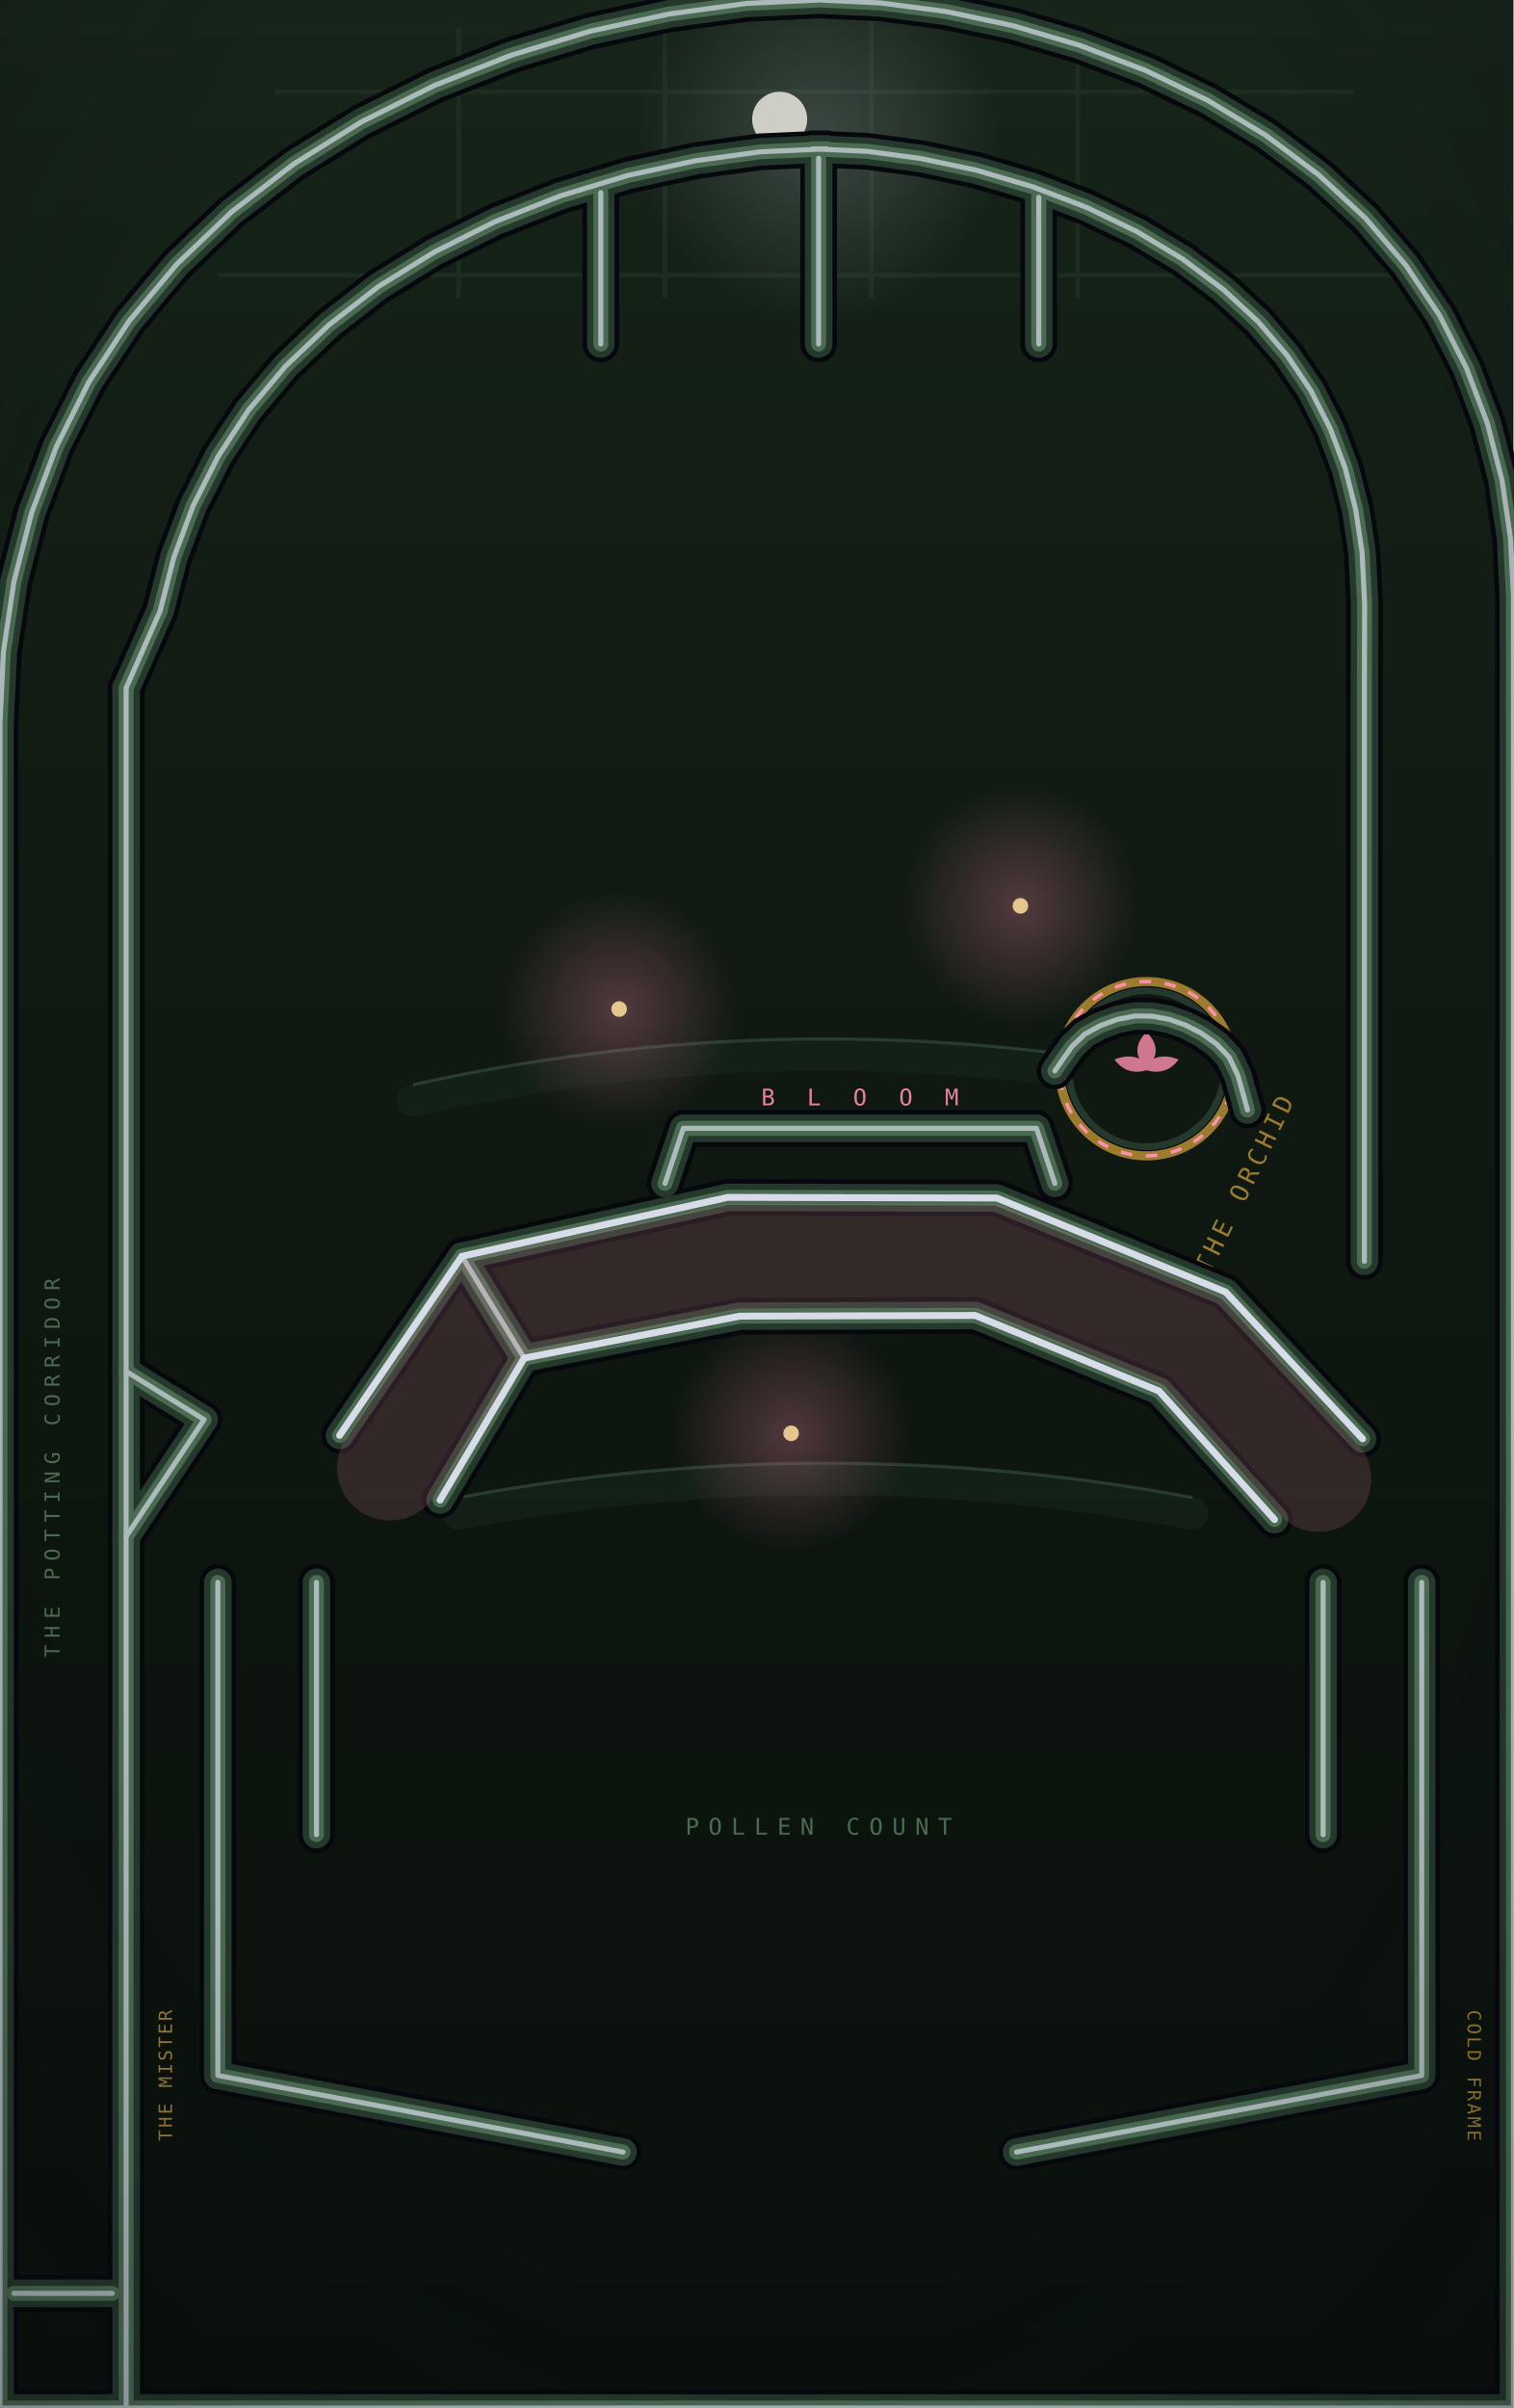
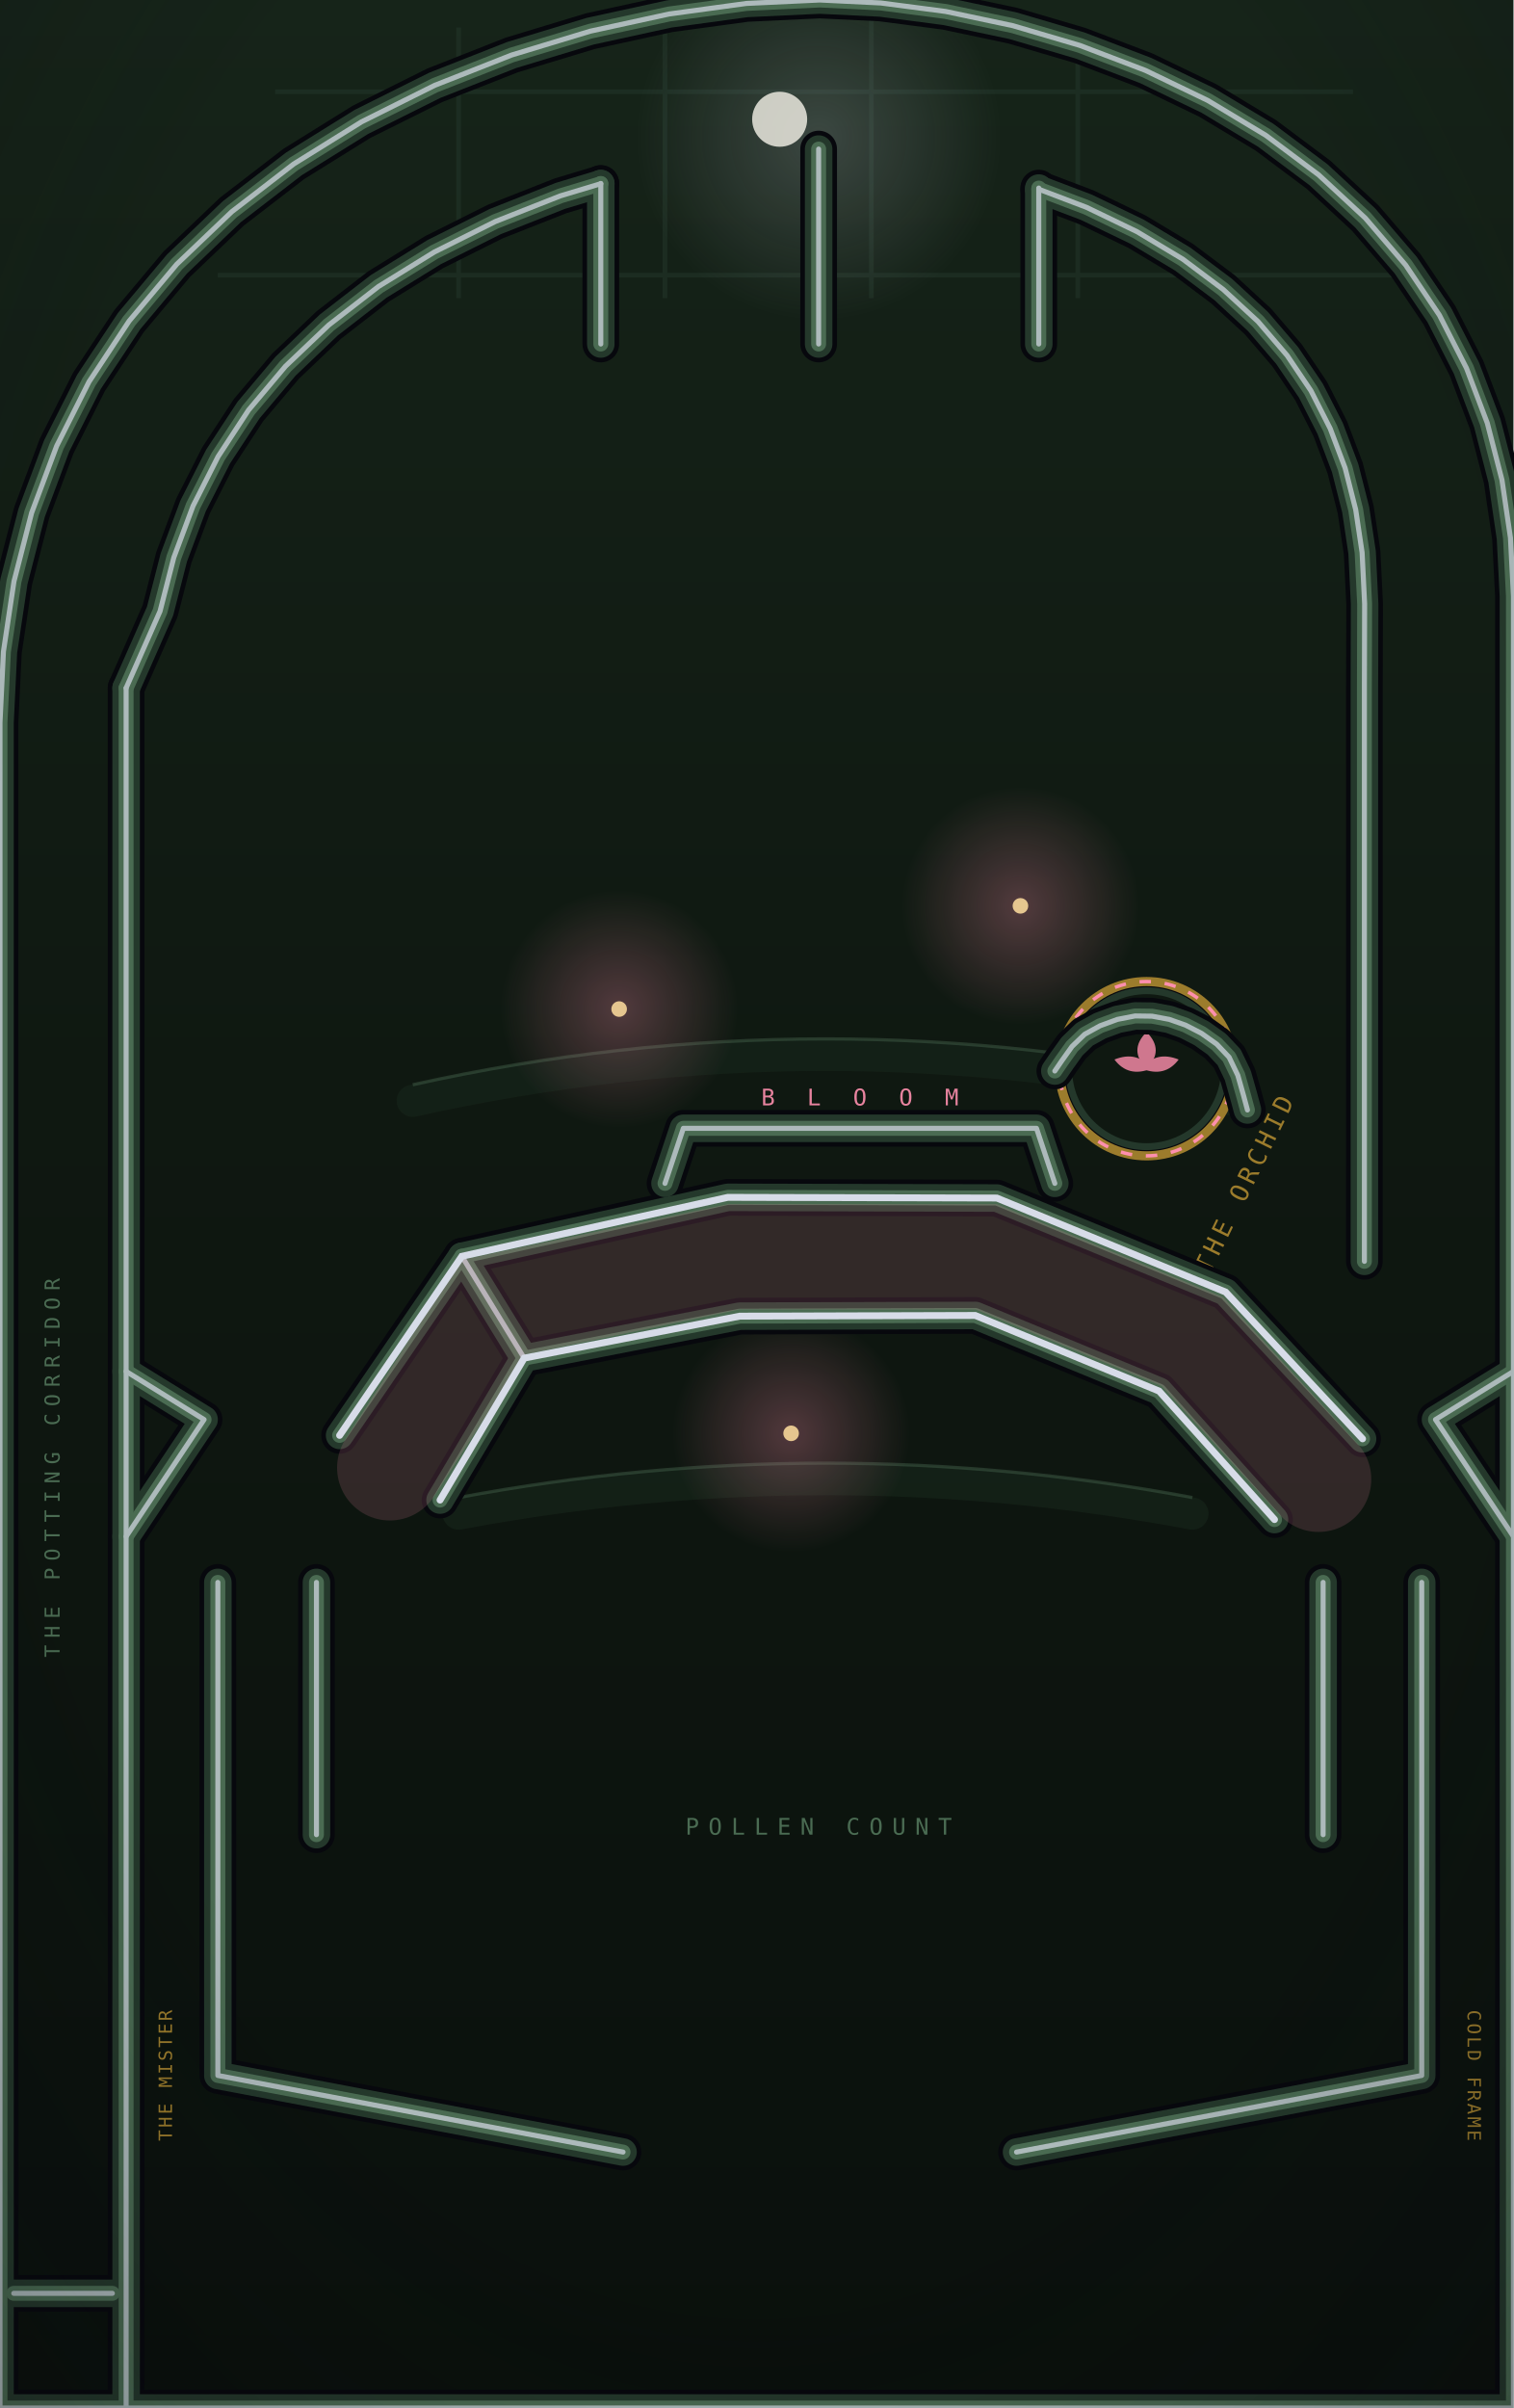
<svg xmlns="http://www.w3.org/2000/svg" viewBox="0 0 660 1050" width="660" height="1050">
  <defs>
    <linearGradient id="consGrad" x1="0" y1="0" x2="0" y2="1">
      <stop offset="0" stop-color="#162419" />
      <stop offset="0.45" stop-color="#0f1811" />
      <stop offset="1" stop-color="#0a100c" />
    </linearGradient>
    <radialGradient id="vignette" cx="0.5" cy="0.42" r="0.85">
      <stop offset="0.6" stop-color="#07080d" stop-opacity="0" />
      <stop offset="1" stop-color="#07080d" stop-opacity="0.34" />
    </radialGradient>
    <radialGradient id="lampGlow" cx="0.5" cy="0.5" r="0.5">
      <stop offset="0" stop-color="#ff8fae" stop-opacity="0.28" />
      <stop offset="1" stop-color="#ff8fae" stop-opacity="0" />
    </radialGradient>
    <radialGradient id="moonPane" cx="0.5" cy="0.5" r="0.5">
      <stop offset="0" stop-color="#d7dce8" stop-opacity="0.2" />
      <stop offset="1" stop-color="#d7dce8" stop-opacity="0" />
    </radialGradient>
  </defs>
  <g id="art-field">
    <rect x="0" y="0" width="660" height="1050" fill="url(#consGrad)" />
    <g stroke="#24382b" stroke-width="2" opacity="0.5">
      <path d="M 120 40 L 590 40" fill="none" />
      <path d="M 95 120 L 610 120" fill="none" />
      <line x1="200" y1="12" x2="200" y2="130" />
      <line x1="290" y1="4" x2="290" y2="130" />
      <line x1="380" y1="4" x2="380" y2="130" />
      <line x1="470" y1="12" x2="470" y2="130" />
    </g>
    <circle cx="357" cy="60" r="80" fill="url(#moonPane)" />
    <circle cx="340" cy="52" r="12" fill="#f5f2e8" opacity="0.8" />
    <g stroke="#162419" stroke-width="14" opacity="0.7" fill="none" stroke-linecap="round">
      <path d="M 180 480 Q 360 440 540 480" />
      <path d="M 200 660 Q 360 630 520 660" />
    </g>
    <g stroke="#4a6b52" stroke-width="1.4" opacity="0.4" fill="none">
      <path d="M 180 473 Q 360 433 540 473" />
      <path d="M 200 653 Q 360 623 520 653" />
    </g>
    <circle cx="270" cy="440" r="52" fill="url(#lampGlow)" />
    <circle cx="445" cy="395" r="52" fill="url(#lampGlow)" />
    <circle cx="345" cy="625" r="52" fill="url(#lampGlow)" />
    <g fill="#ffdf9e" opacity="0.85">
      <circle cx="270" cy="440" r="3.4" />
      <circle cx="445" cy="395" r="3.4" />
      <circle cx="345" cy="625" r="3.4" />
    </g>
    <text x="375" y="482" text-anchor="middle" font-family="ui-monospace, monospace" font-size="10" letter-spacing="14" fill="#ff8fae" opacity="0.9">BLOOM</text>
    <g>
      <circle cx="500" cy="466" r="40" fill="#07080d" />
      <circle cx="500" cy="466" r="34" fill="#0f1811" />
      <circle cx="500" cy="466" r="34" fill="none" stroke="#24382b" stroke-width="3" />
      <circle cx="500" cy="466" r="38" fill="none" stroke="#9c7c2c" stroke-width="4" />
      <circle cx="500" cy="466" r="38" fill="none" stroke="#ff8fae" stroke-width="1.5" stroke-dasharray="5 6" />
      <g fill="#ff8fae" opacity="0.8">
        <path d="M 500 450 q 8 8 0 16 q -8 -8 0 -16" />
        <path d="M 486 462 q 10 -4 16 4 q -10 4 -16 -4" />
        <path d="M 514 462 q -10 -4 -16 4 q 10 4 16 -4" />
      </g>
      <text x="546" y="518" text-anchor="middle" font-family="ui-monospace, monospace" font-size="11" letter-spacing="2" fill="#9c7c2c" transform="rotate(-64 546 518)">THE ORCHID</text>
    </g>
    <text x="357" y="800" text-anchor="middle" font-family="ui-monospace, monospace" font-size="10" letter-spacing="4" fill="#4a6b52">POLLEN COUNT</text>
    <text x="26" y="640" text-anchor="middle" font-family="ui-monospace, monospace" font-size="9" letter-spacing="3" fill="#4a6b52" transform="rotate(-90 26 640)">THE POTTING CORRIDOR</text>
    <text x="75" y="905" text-anchor="middle" font-family="ui-monospace, monospace" font-size="8" letter-spacing="1" fill="#9c7c2c" transform="rotate(-90 75 905)">THE MISTER</text>
    <text x="640" y="905" text-anchor="middle" font-family="ui-monospace, monospace" font-size="8" letter-spacing="1" fill="#9c7c2c" transform="rotate(90 640 905)">COLD FRAME</text>
  </g>
  <defs>
    <g id="collision-paths" fill="none">
      <path data-width="12" data-z="all" id="collision-loop-shell" d="M 0 1050 L 0.0 315 L 1.5 284.1 L 6.1 253.5 L 13.8 223.6 L 24.7 194.5 L 38.8 166.5 L 56.3 140 L 77.1 115.2 L 101.1 92.3 L 128.1 71.5 L 157.7 53.1 L 189.6 37.2 L 223.1 24 L 257.4 13.6 L 291.8 6.1 L 325.5 1.5 L 357.5 0 L 357.5 0 L 384.1 1.3 L 412.4 5 L 441.7 11.2 L 470.9 19.8 L 499.5 30.7 L 526.7 43.8 L 552.0 59 L 575.0 76.2 L 595.4 95.1 L 613.0 115.6 L 627.7 137.4 L 639.5 160.5 L 648.6 184.5 L 655.0 209.3 L 658.7 234.5 L 660.0 260 L 660 1050 Z" />
      <path data-width="12" data-z="all" id="collision-wall-lane" d="M 55 300 L 55 1050" />
-       <path data-width="12" id="collision-wall-orbit" d="M 55.0 300.0 L 69.8 266.5 L 75.8 243.1 L 84.2 220.6 L 95.1 199.1 L 108.4 178.8 L 124.5 159.7 L 143.4 141.7 L 165.1 124.9 L 189.4 109.9 L 216.0 96.6 L 244.4 85.4 L 273.8 76.5 L 303.2 70.1 L 331.5 66.2 L 360.5 64.9 L 354.3 64.9 L 378.3 66.0 L 401.4 69.1 L 425.7 74.2 L 450.2 81.4 L 473.8 90.4 L 495.8 101.0 L 515.8 113.0 L 533.4 126.2 L 548.6 140.2 L 561.3 155.0 L 571.7 170.4 L 580.1 186.9 L 586.6 204.1 L 591.2 222.2 L 594.0 240.9 L 595.1 263.3 L 595.0 300.0 L 595.0 550.0" />
-       <path data-width="12" id="collision-wall-divider-1" d="M 262 84 L 262 150" />
-       <path data-width="12" id="collision-wall-divider-2" d="M 357 69 L 357 150" />
-       <path data-width="12" id="collision-wall-divider-3" d="M 453 86 L 453 150" />
+       <path data-width="12" id="collision-wall-orbit-left" d="M 55.0 300.0 L 69.8 266.5 L 75.8 243.1 L 84.2 220.6 L 95.1 199.1 L 108.4 178.8 L 124.5 159.7 L 143.4 141.7 L 165.1 124.9 L 189.4 109.9 L 216.0 96.6 L 244.4 85.4 L 262.0 80.1" />
+       <path data-width="12" id="collision-wall-orbit-right" d="M 453.0 82.5 L 473.8 90.4 L 495.8 101.0 L 515.8 113.0 L 533.4 126.2 L 548.6 140.2 L 561.3 155.0 L 571.7 170.4 L 580.1 186.9 L 586.6 204.1 L 591.2 222.2 L 594.0 240.9 L 595.1 263.3 L 595.0 300.0 L 595.0 550.0" />
+       <path data-width="12" id="collision-wall-divider-1" d="M 262 80 L 262 150" />
+       <path data-width="12" id="collision-wall-divider-2" d="M 357 65 L 357 150" />
+       <path data-width="12" id="collision-wall-divider-3" d="M 453 82 L 453 150" />
      <path data-width="12" id="collision-wall-bloom-housing" d="M 290 516 L 298 492 L 452 492 L 460 516" />
      <path data-width="12" id="collision-wall-orchid-hood" d="M 544 484 L 542.3 477.7 L 539.8 468.9 L 536 461 L 530.6 455.3 L 524 450.6 L 517 447 L 509.9 444.5 L 502.4 443.1 L 495 443 L 487.3 444.5 L 479.7 447.3 L 473 451 L 467.5 456.3 L 463 462.6 L 460 467" />
      <path data-width="12" id="collision-wall-deflector" d="M 55 598 L 89 619 L 55 670" />
+       <path data-width="12" id="collision-wall-deflector-right" d="M 660 598 L 626 619 L 660 670" />
      <path data-width="12" id="collision-wall-guide-left" d="M 95 690 L 95 905 L 271.7 938.4" />
      <path data-width="12" id="collision-wall-guide-right" d="M 620 690 L 620 905 L 443.3 938.4" />
      <path data-width="12" id="collision-wall-splitter-left" d="M 138 690 L 138 800" />
      <path data-width="12" id="collision-wall-splitter-right" d="M 577 690 L 577 800" />
      <path data-width="12" id="collision-wall-plunger-saddle" d="M 6 1000 L 49 1000" />
      <path data-width="12" data-surface="vine" id="collision-wall-vine-rail-a" d="M 191.9 654.1 L 228.6 592.2 L 322.6 573.9 L 425.3 573.6 L 505.5 606.6 L 555.8 662.6" />
      <path data-width="12" data-surface="vine" id="collision-wall-vine-rail-b" d="M 148.1 625.9 L 201.4 547.8 L 317.4 522.1 L 434.7 522.4 L 534.5 563.4 L 594.2 627.4" />
      <path data-width="12" data-z-max="10" id="collision-wall-vine-back" d="M 228.6 592.2 L 201.4 547.8" />
    </g>
  </defs>
  <g id="art-rails" fill="none" stroke-linecap="round" stroke-linejoin="round">
    <g stroke="#07080d" stroke-width="16">
      <use href="#collision-paths" />
    </g>
    <g stroke="#24382b" stroke-width="12">
      <use href="#collision-paths" />
    </g>
    <g stroke="#4a6b52" stroke-width="6.5">
      <use href="#collision-paths" />
    </g>
    <g stroke="#d7dce8" stroke-width="2.2" opacity="0.7">
      <use href="#collision-paths" />
    </g>
  </g>
  <g id="art-rails-elevated" fill="none" stroke-linecap="round">
    <path d="M 170.0 640.0 L 215.0 570.0 L 320.0 548.0 L 430.0 548.0 L 520.0 585.0 L 575.0 645.0" stroke="#ff8fae" stroke-width="46" opacity="0.15" />
    <path d="M 191.9 654.1 L 228.6 592.2 L 322.6 573.9 L 425.3 573.6 L 505.5 606.6 L 555.8 662.6" stroke="#d7dce8" stroke-width="3" />
    <path d="M 148.1 625.9 L 201.4 547.8 L 317.4 522.1 L 434.7 522.4 L 534.5 563.4 L 594.2 627.4" stroke="#d7dce8" stroke-width="3" />
  </g>
  <rect x="0" y="0" width="660" height="1050" fill="url(#vignette)" />
  <g fill="none" stroke="none">
    <path id="height-profile-vine-a" data-layer="1" data-surface="vine" data-surface-width="52" data-height-from="0" data-height-to="32" d="M 170.0 640.0 L 215.0 570.0" />
    <path id="height-profile-vine-b" data-layer="1" data-surface="vine" data-surface-width="52" data-height-from="32" data-height-to="38" d="M 215.0 570.0 L 320.0 548.0 L 430.0 548.0 L 520.0 585.0 L 575.0 645.0" />
    <path id="height-profile-coldframe" data-layer="-1" data-height-from="-8" data-height-to="-8" d="M 640 935 L 630 1005 L 598 900 L 598 745" />
  </g>
  <g fill="none" stroke="none">
    <rect id="sensor-drain" x="55" y="1005" width="605" height="30" />
    <rect id="sensor-rollover-1" x="215" y="105" width="30" height="20" />
    <rect id="sensor-rollover-2" x="310" y="105" width="30" height="20" />
    <rect id="sensor-rollover-3" x="405" y="105" width="30" height="20" />
    <rect id="sensor-rollover-4" x="500" y="105" width="30" height="20" />
    <rect id="sensor-spinner" x="35" y="175" width="63" height="20" />
    <rect id="sensor-ramp-entry" x="597.5" y="500" width="60" height="16" />
    <rect id="sensor-ramp-exit" x="71" y="117" width="82" height="36" />
    <rect id="sensor-kicker-orchid" x="478" y="448" width="44" height="44" />
    <rect id="sensor-kicker-mister" x="59" y="940" width="34" height="35" />
    <rect id="sensor-subway-coldframe" x="624" y="920" width="34" height="34" />
    <rect id="sensor-lane-pol1" x="101" y="750" width="31" height="20" />
    <rect id="sensor-lane-pol2" x="144" y="750" width="30" height="20" />
    <rect id="sensor-lane-pol3" x="536" y="750" width="30" height="20" />
    <rect id="sensor-lane-pol4" x="583" y="750" width="31" height="20" />
    <rect id="sensor-lane-mothA" x="250" y="426" width="40" height="28" />
    <rect id="sensor-lane-mothB" x="425" y="381" width="40" height="28" />
    <rect id="sensor-lane-mothC" x="325" y="611" width="40" height="28" />
    <rect id="sensor-skill-nightshift" x="6" y="440" width="43" height="60" />
  </g>
  <g fill="none" stroke="none">
    <circle id="anchor-flipper-left" cx="268.5" cy="950" r="5" />
    <circle id="anchor-flipper-right" cx="446.5" cy="950" r="5" />
    <circle id="anchor-spawn" cx="27.5" cy="980" r="5" />
    <circle id="anchor-bumper-1" cx="300" cy="240" r="5" />
    <circle id="anchor-bumper-2" cx="415" cy="225" r="5" />
    <circle id="anchor-bumper-3" cx="360" cy="340" r="5" />
    <circle id="anchor-kicker-orchid" cx="500" cy="470" r="5" />
    <circle id="anchor-kicker-mister" cx="75" cy="680" r="5" />
  </g>
</svg>
